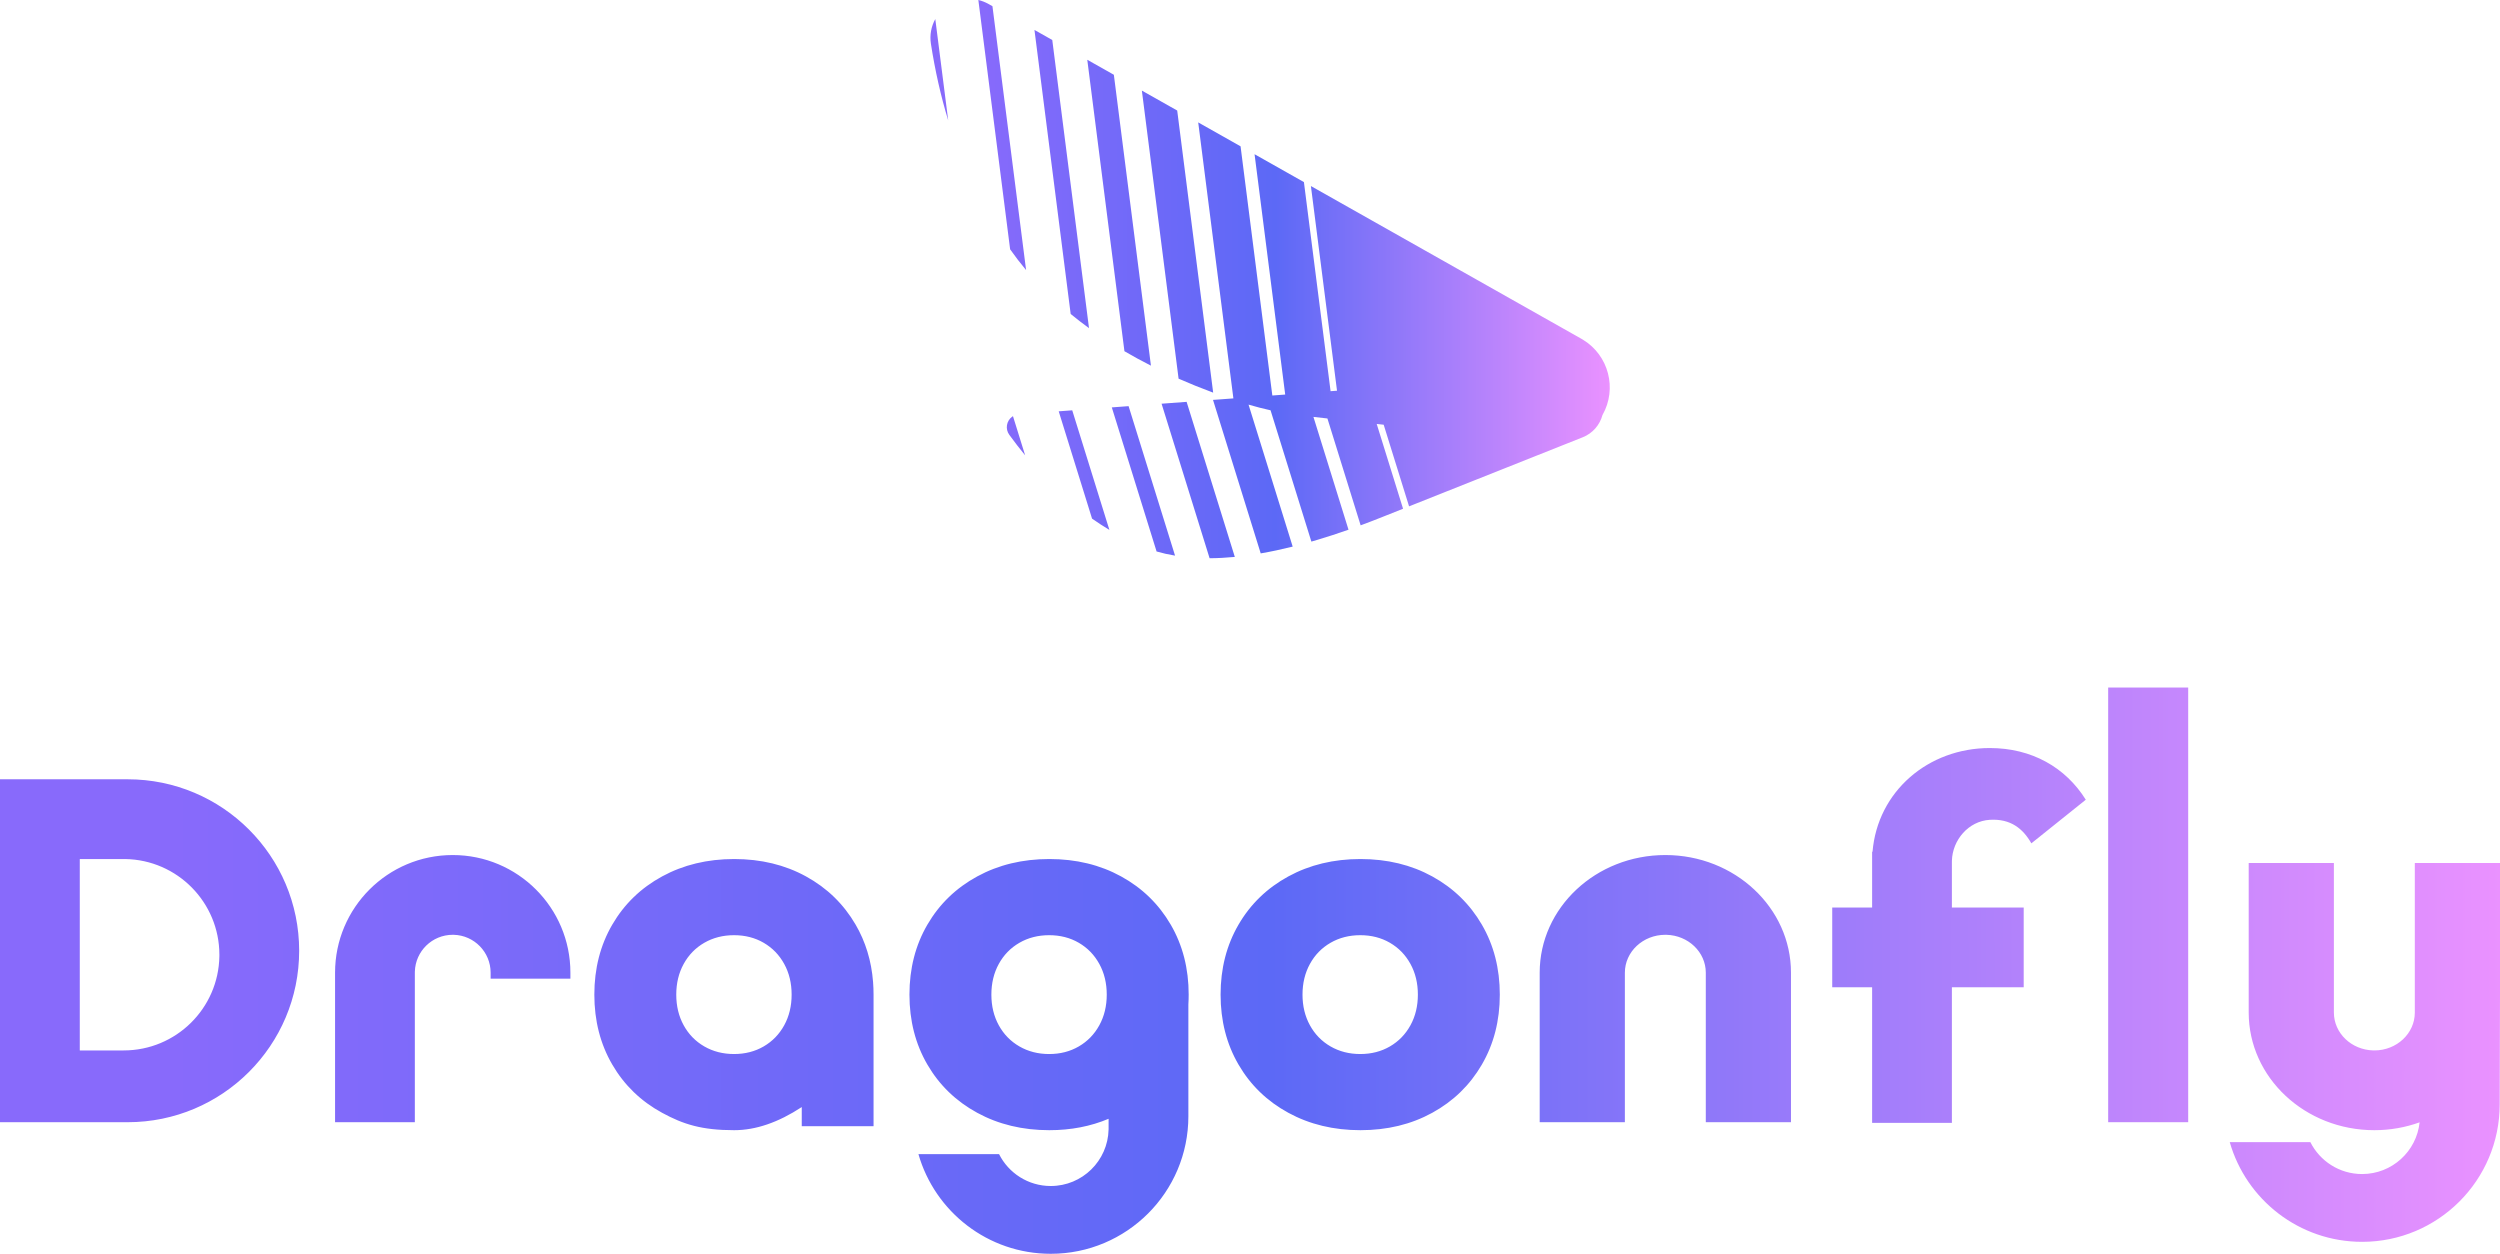
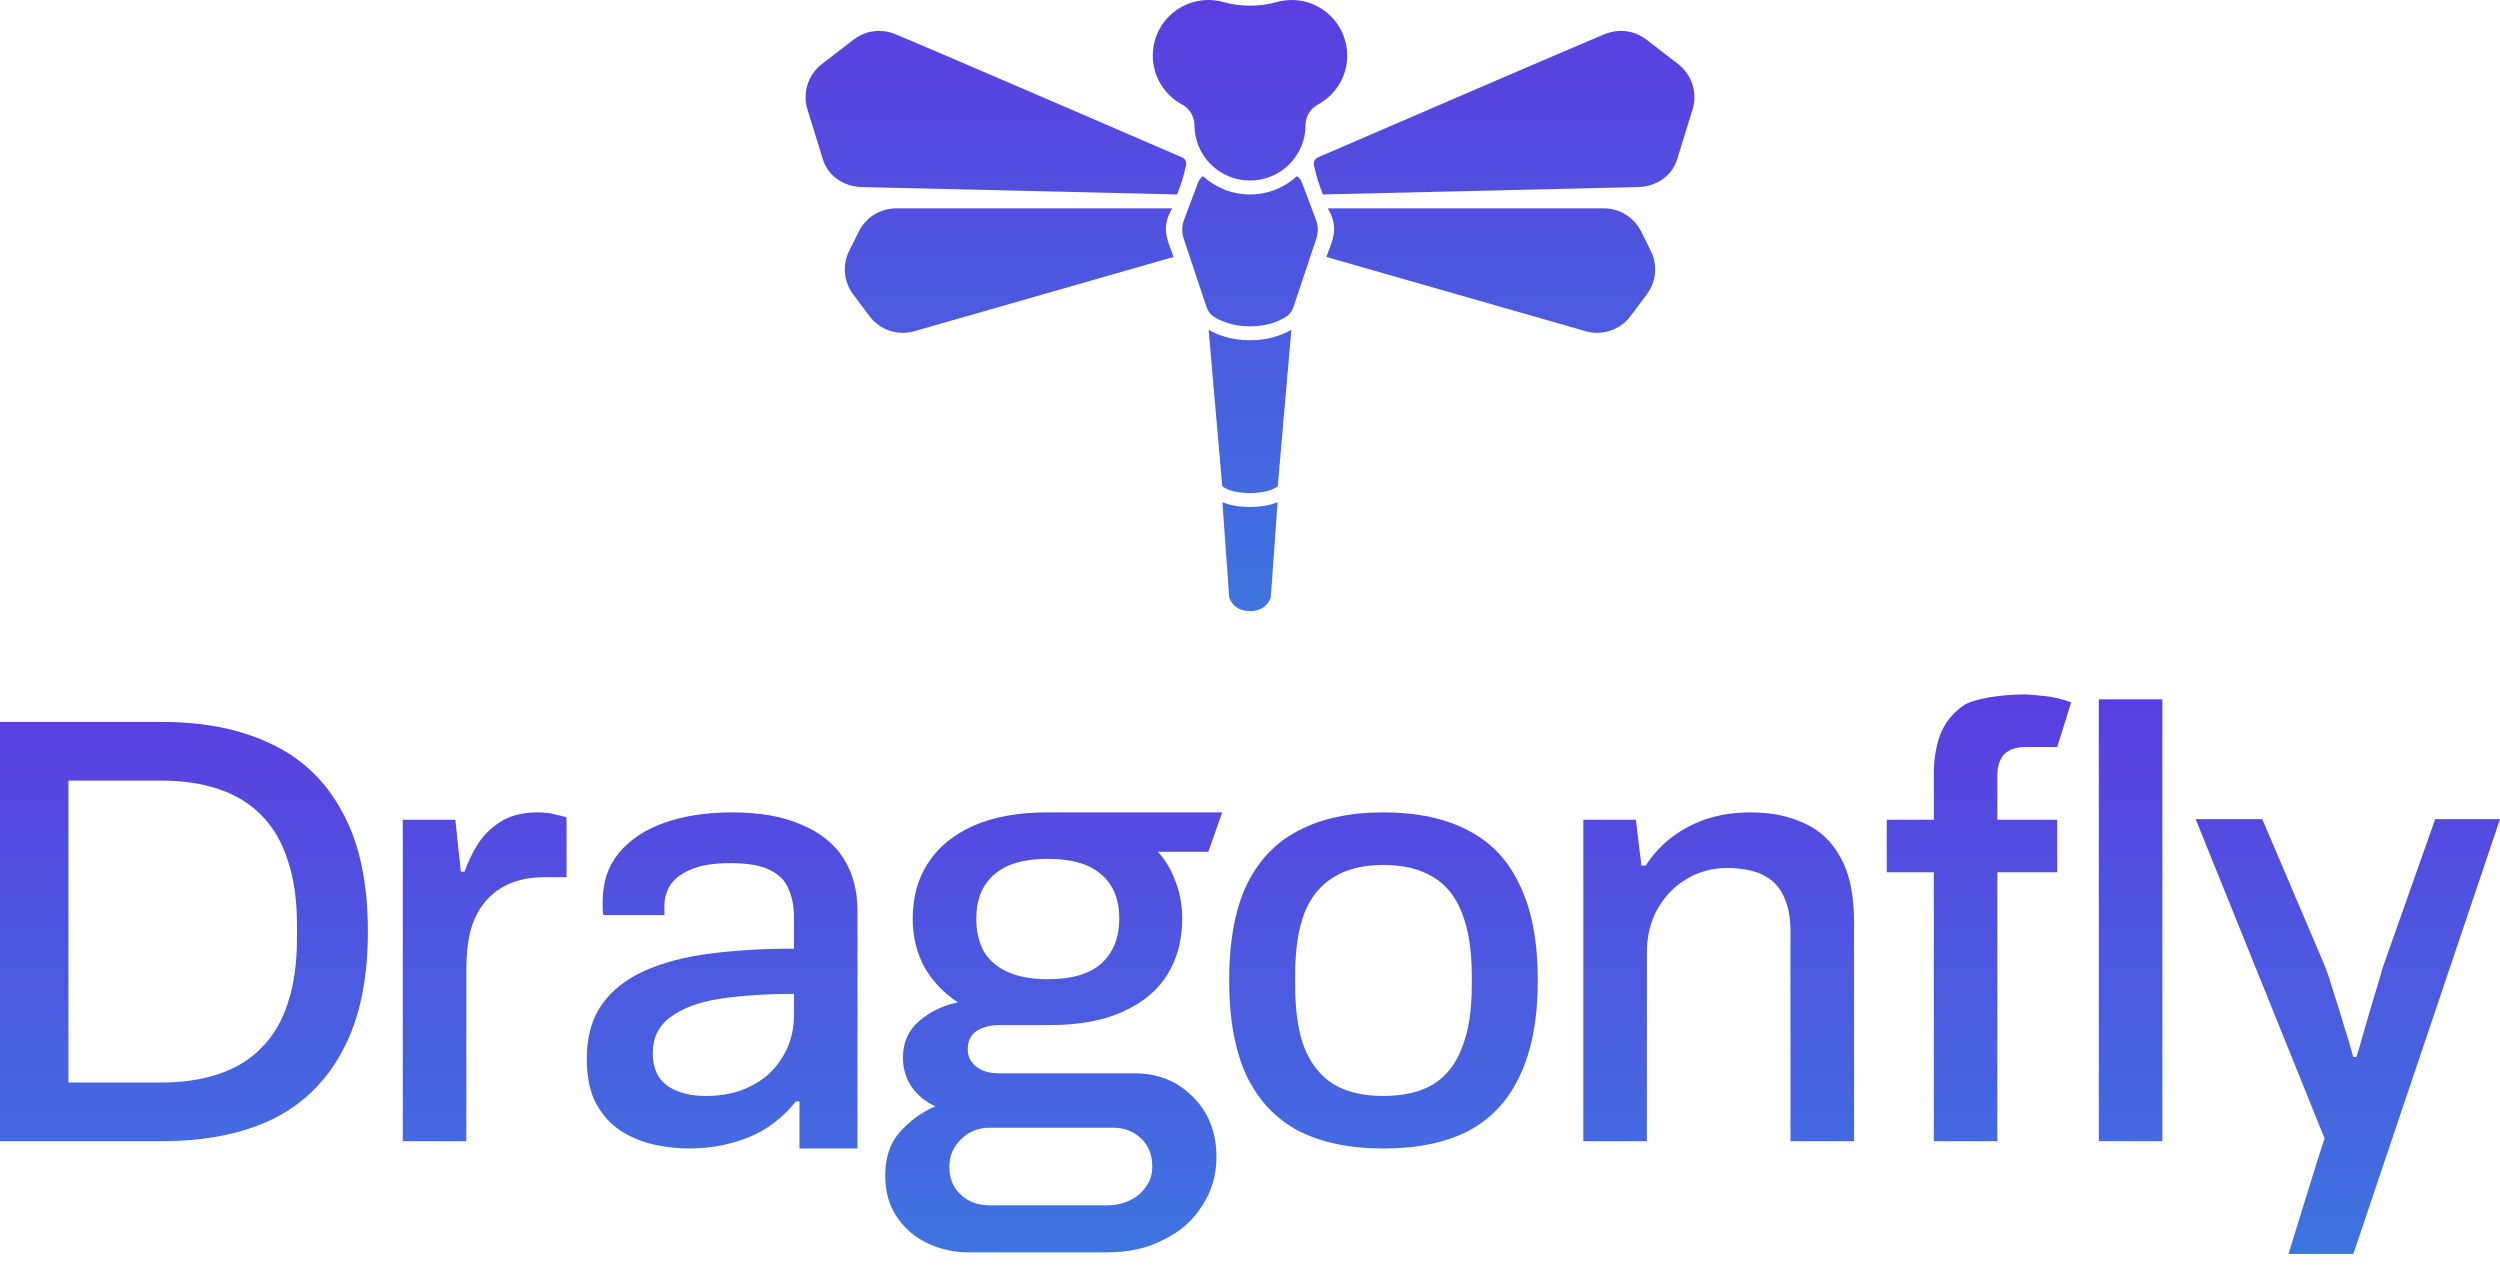
- <svg xmlns="http://www.w3.org/2000/svg" width="329px" height="165px" viewBox="0 0 329 165" version="1.1">
+ <svg xmlns="http://www.w3.org/2000/svg" width="600" height="304" viewBox="0 0 600 304" fill="none">
+   <path d="M293.371 120.52L295.001 143.333C295.001 143.333 295.834 146.667 300.001 146.667C304.167 146.667 305.001 143.333 305.001 143.333L306.63 120.52C306.57 120.545 306.509 120.57 306.447 120.595C304.969 121.186 302.877 121.667 300.001 121.667C297.125 121.667 295.033 121.186 293.555 120.595C293.492 120.57 293.431 120.545 293.371 120.52Z" fill="url(#paint0_linear_1356_82148)" />
+   <path d="M290.071 79.141L293.334 116.667C293.334 116.667 295.001 118.333 300.001 118.333C305.001 118.333 306.668 116.667 306.668 116.667L309.931 79.141C307.884 80.332 304.562 81.667 300.001 81.667C295.438 81.667 292.117 80.332 290.071 79.141Z" fill="url(#paint1_linear_1356_82148)" />
+   <path d="M288.725 42.274C288.189 42.651 287.764 43.187 287.523 43.83L284.163 52.79C283.626 54.22 283.597 55.79 284.08 57.239L289.503 73.507C289.83 74.489 290.378 75.391 291.247 75.953C292.77 76.939 295.688 78.333 300.001 78.333C304.313 78.333 307.231 76.939 308.754 75.953C309.623 75.391 310.171 74.489 310.498 73.507L315.921 57.239C316.404 55.79 316.375 54.22 315.838 52.79L312.478 43.83C312.237 43.187 311.812 42.651 311.276 42.274C308.308 45.002 304.349 46.667 300.001 46.667C295.652 46.667 291.693 45.002 288.725 42.274Z" fill="url(#paint2_linear_1356_82148)" />
+   <path d="M286.667 30C286.667 28.006 285.484 26.04 283.724 25.1C279.525 22.855 276.667 18.428 276.667 13.333C276.667 5.97 282.637 0 290.001 0C291.287 0 292.531 0.182 293.707 0.522C297.56 1.635 302.441 1.635 306.294 0.522C307.471 0.182 308.715 0 310.001 0C317.365 0 323.334 5.97 323.334 13.333C323.334 18.428 320.477 22.855 316.277 25.1C314.518 26.04 313.334 28.006 313.334 30C313.334 37.364 307.365 43.333 300.001 43.333C292.637 43.333 286.667 37.364 286.667 30Z" fill="url(#paint3_linear_1356_82148)" />
+   <path d="M215.001 50H281.334C278.334 55 280.509 58.193 281.667 61.667L219.391 79.501C215.414 80.622 211.158 79.181 208.679 75.876L204.76 70.65C202.488 67.62 202.122 63.566 203.816 60.178L206.141 55.528C207.822 52.167 211.244 50.032 215.001 50Z" fill="url(#paint4_linear_1356_82148)" />
+   <path d="M282.501 46.667L206.667 44.888C202.434 44.711 198.73 42.27 197.484 38.221L193.777 26.246C193.481 25.285 193.337 24.304 193.334 23.333C193.326 20.274 194.724 17.314 197.234 15.381L204.884 9.492C207.751 7.284 211.588 6.798 214.916 8.221C223.481 11.75 274.875 33.957 283.709 37.775C284.467 38.102 284.844 38.924 284.641 39.724C284.498 40.294 284.328 40.98 284.167 41.667C283.698 43.671 282.501 46.667 282.501 46.667Z" fill="url(#paint5_linear_1356_82148)" />
+   <path d="M385.001 50H318.667C321.667 55 319.492 58.193 318.334 61.667L380.61 79.501C384.587 80.622 388.843 79.181 391.322 75.876L395.241 70.65C397.514 67.62 397.879 63.566 396.185 60.178L393.86 55.528C392.18 52.167 388.758 50.032 385.001 50Z" fill="url(#paint6_linear_1356_82148)" />
+   <path d="M317.501 46.667L393.334 44.888C397.567 44.711 401.271 42.27 402.517 38.221L406.225 26.246C406.52 25.285 406.665 24.304 406.667 23.333C406.676 20.274 405.277 17.314 402.767 15.381L395.118 9.492C392.25 7.284 388.413 6.798 385.086 8.221C376.52 11.75 325.126 33.957 316.293 37.775C315.535 38.102 315.158 38.924 315.36 39.724C315.504 40.294 315.673 40.98 315.834 41.667C316.303 43.671 317.501 46.667 317.501 46.667Z" fill="url(#paint7_linear_1356_82148)" />
+   <path d="M465.582 176.493C464.604 179.329 464.115 182.36 464.115 185.587V196.733H452.822V209.347H464.115V273.88H479.369V209.347H493.742V196.733H479.369V186.173C479.369 183.924 479.907 182.213 480.982 181.04C482.155 179.867 483.915 179.28 486.262 179.28H493.742L497.076 168.573C496.098 168.182 494.973 167.84 493.702 167.547C492.431 167.253 491.062 167.058 489.595 166.96C488.227 166.764 486.858 166.667 485.489 166.667C480.698 166.667 473.649 167.596 471.009 169.453C468.467 171.311 466.658 173.658 465.582 176.493Z" fill="url(#paint8_linear_1356_82148)" />
+   <path fill-rule="evenodd" clip-rule="evenodd" d="M65.413 268.6C58.08 272.12 49.231 273.88 38.867 273.88H0V173.267H38.867C49.231 173.267 58.08 175.076 65.413 178.693C72.747 182.213 78.369 187.689 82.28 195.12C86.289 202.453 88.293 211.938 88.293 223.573C88.293 235.111 86.289 244.596 82.28 252.027C78.369 259.458 72.747 264.982 65.413 268.6ZM52.507 189.4C48.498 188.031 43.902 187.347 38.72 187.347H16.427V259.8H38.72C43.902 259.8 48.498 259.116 52.507 257.747C56.613 256.378 60.036 254.276 62.773 251.44C65.609 248.604 67.711 245.036 69.08 240.733C70.547 236.333 71.28 231.151 71.28 225.187V222.107C71.28 216.044 70.547 210.862 69.08 206.56C67.711 202.16 65.609 198.542 62.773 195.707C60.036 192.871 56.613 190.769 52.507 189.4Z" fill="url(#paint9_linear_1356_82148)" />
+   <path d="M112.947 223.28C112.262 226.018 111.92 229.098 111.92 232.52V273.88H96.666V196.733H109.28L110.6 209.2H111.48C112.36 206.756 113.484 204.458 114.853 202.307C116.32 200.156 118.178 198.396 120.427 197.027C122.773 195.658 125.609 194.973 128.933 194.973C130.498 194.973 131.867 195.12 133.04 195.413C134.311 195.707 135.289 195.951 135.973 196.147V210.52H130.84C127.711 210.52 124.924 211.009 122.48 211.987C120.133 212.964 118.129 214.431 116.467 216.387C114.902 218.244 113.729 220.542 112.947 223.28Z" fill="url(#paint10_linear_1356_82148)" />
+   <path fill-rule="evenodd" clip-rule="evenodd" d="M157.256 274.76C160.092 275.347 162.732 275.64 165.176 275.64C169.185 275.64 172.803 275.151 176.03 274.173C179.256 273.293 182.092 272.022 184.536 270.36C187.078 268.6 189.23 266.596 190.99 264.347H191.87V275.64L205.8 275.627L205.803 218.733C205.803 213.747 204.678 209.493 202.43 205.973C200.181 202.453 196.807 199.764 192.31 197.907C187.91 195.951 182.385 194.973 175.736 194.973C169.576 194.973 164.15 195.804 159.456 197.467C154.763 199.129 151.096 201.573 148.456 204.8C145.914 207.929 144.643 211.791 144.643 216.387V218.147C144.643 218.636 144.692 219.124 144.79 219.613H159.456V217.413C159.456 215.653 159.896 214.04 160.776 212.573C161.754 211.009 163.367 209.738 165.616 208.76C167.963 207.684 171.19 207.147 175.296 207.147C179.403 207.147 182.532 207.684 184.683 208.76C186.932 209.836 188.447 211.351 189.23 213.307C190.11 215.262 190.55 217.511 190.55 220.053V227.68C183.314 227.68 176.616 228.071 170.456 228.853C164.394 229.636 159.163 231.004 154.763 232.96C150.363 234.916 146.941 237.604 144.496 241.027C142.052 244.449 140.83 248.8 140.83 254.08C140.83 258.578 141.612 262.244 143.176 265.08C144.741 267.818 146.745 269.969 149.19 271.533C151.732 273.098 154.421 274.173 157.256 274.76ZM177.79 261.707C175.247 262.587 172.461 263.027 169.43 263.027C166.79 263.027 164.492 262.636 162.536 261.853C160.581 261.071 159.114 259.947 158.136 258.48C157.158 256.916 156.67 255.009 156.67 252.76C156.67 249.044 158.087 246.16 160.923 244.107C163.758 241.956 167.718 240.489 172.803 239.707C177.887 238.924 183.803 238.533 190.55 238.533V243.667C190.55 246.502 190.012 249.142 188.936 251.587C187.861 253.933 186.394 255.987 184.536 257.747C182.678 259.409 180.43 260.729 177.79 261.707Z" fill="url(#paint11_linear_1356_82148)" />
+   <path fill-rule="evenodd" clip-rule="evenodd" d="M232.548 300.573C229.028 300.573 225.703 299.84 222.574 298.373C219.543 296.907 217.099 294.804 215.241 292.067C213.383 289.329 212.454 286.004 212.454 282.093C212.454 277.791 213.628 274.32 215.974 271.68C218.419 268.942 221.254 266.889 224.481 265.52C222.134 264.444 220.228 262.88 218.761 260.827C217.392 258.773 216.708 256.427 216.708 253.787C216.708 250.169 218.028 247.236 220.668 244.987C223.308 242.738 226.388 241.271 229.908 240.587C226.485 238.338 223.796 235.502 221.841 232.08C219.983 228.658 219.054 224.796 219.054 220.493C219.054 215.311 220.276 210.862 222.721 207.147C225.165 203.333 228.783 200.351 233.574 198.2C238.463 196.049 244.379 194.973 251.321 194.973H293.333L290 204.427H277.915C279.607 206.317 280.911 208.446 281.828 210.813C283.099 213.747 283.734 216.973 283.734 220.493C283.734 225.578 282.561 230.027 280.214 233.84C277.868 237.653 274.299 240.636 269.508 242.787C264.814 244.938 258.996 246.013 252.054 246.013H240.028C237.681 246.013 235.774 246.502 234.308 247.48C232.939 248.458 232.254 249.924 232.254 251.88C232.254 253.542 232.939 254.911 234.308 255.987C235.676 257.062 237.485 257.6 239.734 257.6H272.294C277.965 257.6 282.659 259.507 286.374 263.32C290.09 267.036 291.948 271.827 291.948 277.693C291.948 281.996 290.823 285.858 288.574 289.28C286.423 292.8 283.343 295.538 279.334 297.493C275.423 299.547 270.876 300.573 265.694 300.573H232.548ZM230.494 286.64C232.352 288.4 234.699 289.28 237.534 289.28H265.548C267.601 289.28 269.459 288.889 271.121 288.107C272.783 287.324 274.103 286.2 275.081 284.733C276.059 283.364 276.548 281.8 276.548 280.04C276.548 277.107 275.619 274.809 273.761 273.147C272.001 271.484 269.801 270.653 267.161 270.653H237.534C234.796 270.653 232.499 271.582 230.641 273.44C228.783 275.2 227.854 277.4 227.854 280.04C227.854 282.778 228.734 284.978 230.494 286.64ZM251.468 235.013C257.236 235.013 261.539 233.742 264.374 231.2C267.21 228.56 268.628 224.991 268.628 220.493C268.628 215.898 267.21 212.378 264.374 209.933C261.539 207.391 257.236 206.12 251.468 206.12C245.699 206.12 241.396 207.391 238.561 209.933C235.725 212.378 234.308 215.898 234.308 220.493C234.308 223.427 234.894 226.018 236.068 228.267C237.339 230.418 239.245 232.08 241.788 233.253C244.428 234.427 247.654 235.013 251.468 235.013Z" fill="url(#paint12_linear_1356_82148)" />
+   <path fill-rule="evenodd" clip-rule="evenodd" d="M311.573 271.387C317.147 274.222 323.942 275.64 331.96 275.64C340.173 275.64 347.018 274.222 352.493 271.387C357.969 268.453 362.075 264.004 364.813 258.04C367.649 252.076 369.067 244.498 369.067 235.307C369.067 226.018 367.649 218.44 364.813 212.573C362.075 206.609 357.969 202.209 352.493 199.373C347.018 196.44 340.173 194.973 331.96 194.973C323.942 194.973 317.147 196.44 311.573 199.373C306.098 202.209 301.942 206.609 299.107 212.573C296.369 218.44 295 226.018 295 235.307C295 244.498 296.369 252.076 299.107 258.04C301.942 264.004 306.098 268.453 311.573 271.387ZM343.987 260.24C340.858 262.098 336.849 263.027 331.96 263.027C327.169 263.027 323.209 262.098 320.08 260.24C316.951 258.284 314.604 255.351 313.04 251.44C311.573 247.529 310.84 242.591 310.84 236.627V233.987C310.84 228.022 311.573 223.084 313.04 219.173C314.604 215.262 316.951 212.378 320.08 210.52C323.209 208.564 327.169 207.587 331.96 207.587C336.849 207.587 340.858 208.564 343.987 210.52C347.115 212.378 349.413 215.262 350.88 219.173C352.444 223.084 353.227 228.022 353.227 233.987V236.627C353.227 242.591 352.444 247.529 350.88 251.44C349.413 255.351 347.115 258.284 343.987 260.24Z" fill="url(#paint13_linear_1356_82148)" />
+   <path d="M397.893 218C396.133 221.031 395.253 224.6 395.253 228.707V273.88H380V196.733H392.613L393.933 207.733H394.96C396.818 204.898 399.018 202.551 401.56 200.693C404.102 198.836 406.889 197.418 409.92 196.44C413.049 195.462 416.471 194.973 420.187 194.973C425.075 194.973 429.378 195.853 433.093 197.613C436.809 199.276 439.693 202.013 441.747 205.827C443.898 209.64 444.973 214.773 444.973 221.227V273.88H429.72V223.573C429.72 220.64 429.329 218.196 428.547 216.24C427.862 214.284 426.836 212.72 425.467 211.547C424.098 210.373 422.484 209.542 420.627 209.053C418.769 208.564 416.715 208.32 414.467 208.32C410.947 208.32 407.72 209.2 404.787 210.96C401.951 212.622 399.653 214.969 397.893 218Z" fill="url(#paint14_linear_1356_82148)" />
+   <path d="M600 196.592L564.8 300.952H549.25C549.25 300.952 556.733 276.47 557.907 273.244L526.96 196.592H542.947L557.907 231.685C558.591 233.445 559.324 235.645 560.107 238.285C560.987 240.925 561.818 243.614 562.6 246.352C563.48 249.09 564.213 251.534 564.8 253.685H565.533C566.022 252.219 566.511 250.557 567 248.699C567.587 246.743 568.173 244.739 568.76 242.685C569.347 240.632 569.933 238.677 570.52 236.819C571.107 234.863 571.596 233.201 571.987 231.832L584.453 196.592H600Z" fill="url(#paint15_linear_1356_82148)" />
+   <path d="M503.715 167.84V273.88H518.969V167.84H503.715Z" fill="url(#paint16_linear_1356_82148)" />
  <defs>
-     <linearGradient x1="7.171%" y1="50%" x2="100%" y2="50%" id="linearGradient-1">
-       <stop stop-color="#886AFB" offset="0%" />
-       <stop stop-color="#5C69F6" offset="47.015%" />
-       <stop stop-color="#EB92FF" offset="100%" />
+     <linearGradient id="paint0_linear_1356_82148" x1="300.001" y1="0" x2="300.001" y2="146.667" gradientUnits="userSpaceOnUse">
+       <stop stop-color="#5A3EE0" />
+       <stop offset="1" stop-color="#3E74E0" />
    </linearGradient>
-     <linearGradient x1="7.171%" y1="50%" x2="100%" y2="50%" id="linearGradient-2">
-       <stop stop-color="#886AFB" offset="0%" />
-       <stop stop-color="#5C69F6" offset="47.015%" />
-       <stop stop-color="#EB92FF" offset="100%" />
+     <linearGradient id="paint1_linear_1356_82148" x1="300.001" y1="0" x2="300.001" y2="146.667" gradientUnits="userSpaceOnUse">
+       <stop stop-color="#5A3EE0" />
+       <stop offset="1" stop-color="#3E74E0" />
+     </linearGradient>
+     <linearGradient id="paint2_linear_1356_82148" x1="300.001" y1="0" x2="300.001" y2="146.667" gradientUnits="userSpaceOnUse">
+       <stop stop-color="#5A3EE0" />
+       <stop offset="1" stop-color="#3E74E0" />
+     </linearGradient>
+     <linearGradient id="paint3_linear_1356_82148" x1="300.001" y1="0" x2="300.001" y2="146.667" gradientUnits="userSpaceOnUse">
+       <stop stop-color="#5A3EE0" />
+       <stop offset="1" stop-color="#3E74E0" />
+     </linearGradient>
+     <linearGradient id="paint4_linear_1356_82148" x1="300.001" y1="0" x2="300.001" y2="146.667" gradientUnits="userSpaceOnUse">
+       <stop stop-color="#5A3EE0" />
+       <stop offset="1" stop-color="#3E74E0" />
+     </linearGradient>
+     <linearGradient id="paint5_linear_1356_82148" x1="300.001" y1="0" x2="300.001" y2="146.667" gradientUnits="userSpaceOnUse">
+       <stop stop-color="#5A3EE0" />
+       <stop offset="1" stop-color="#3E74E0" />
+     </linearGradient>
+     <linearGradient id="paint6_linear_1356_82148" x1="300.001" y1="0" x2="300.001" y2="146.667" gradientUnits="userSpaceOnUse">
+       <stop stop-color="#5A3EE0" />
+       <stop offset="1" stop-color="#3E74E0" />
+     </linearGradient>
+     <linearGradient id="paint7_linear_1356_82148" x1="300.001" y1="0" x2="300.001" y2="146.667" gradientUnits="userSpaceOnUse">
+       <stop stop-color="#5A3EE0" />
+       <stop offset="1" stop-color="#3E74E0" />
+     </linearGradient>
+     <linearGradient id="paint8_linear_1356_82148" x1="300" y1="166.667" x2="300" y2="300.952" gradientUnits="userSpaceOnUse">
+       <stop stop-color="#5A3EE0" />
+       <stop offset="1" stop-color="#3E74E0" />
+     </linearGradient>
+     <linearGradient id="paint9_linear_1356_82148" x1="300" y1="166.667" x2="300" y2="300.952" gradientUnits="userSpaceOnUse">
+       <stop stop-color="#5A3EE0" />
+       <stop offset="1" stop-color="#3E74E0" />
+     </linearGradient>
+     <linearGradient id="paint10_linear_1356_82148" x1="300" y1="166.667" x2="300" y2="300.952" gradientUnits="userSpaceOnUse">
+       <stop stop-color="#5A3EE0" />
+       <stop offset="1" stop-color="#3E74E0" />
+     </linearGradient>
+     <linearGradient id="paint11_linear_1356_82148" x1="300" y1="166.667" x2="300" y2="300.952" gradientUnits="userSpaceOnUse">
+       <stop stop-color="#5A3EE0" />
+       <stop offset="1" stop-color="#3E74E0" />
+     </linearGradient>
+     <linearGradient id="paint12_linear_1356_82148" x1="300" y1="166.667" x2="300" y2="300.952" gradientUnits="userSpaceOnUse">
+       <stop stop-color="#5A3EE0" />
+       <stop offset="1" stop-color="#3E74E0" />
+     </linearGradient>
+     <linearGradient id="paint13_linear_1356_82148" x1="300" y1="166.667" x2="300" y2="300.952" gradientUnits="userSpaceOnUse">
+       <stop stop-color="#5A3EE0" />
+       <stop offset="1" stop-color="#3E74E0" />
+     </linearGradient>
+     <linearGradient id="paint14_linear_1356_82148" x1="300" y1="166.667" x2="300" y2="300.952" gradientUnits="userSpaceOnUse">
+       <stop stop-color="#5A3EE0" />
+       <stop offset="1" stop-color="#3E74E0" />
+     </linearGradient>
+     <linearGradient id="paint15_linear_1356_82148" x1="300" y1="166.667" x2="300" y2="300.952" gradientUnits="userSpaceOnUse">
+       <stop stop-color="#5A3EE0" />
+       <stop offset="1" stop-color="#3E74E0" />
+     </linearGradient>
+     <linearGradient id="paint16_linear_1356_82148" x1="300" y1="166.667" x2="300" y2="300.952" gradientUnits="userSpaceOnUse">
+       <stop stop-color="#5A3EE0" />
+       <stop offset="1" stop-color="#3E74E0" />
    </linearGradient>
  </defs>
-   <g id="Dragonfly-Logo-Full-Copy" stroke="none" stroke-width="1" fill="none" fill-rule="evenodd">
-     <g id="Group" transform="translate(0, -0)">
-       <g id="Combined-Shape-2-Copy-3" transform="translate(0, 90.48382)" fill="url(#linearGradient-1)">
-         <path d="M261.856,7.958 C267.367,7.958 271.832,10.503 274.489,14.759 L267.327,20.499 L267.319,20.485 C266.226,18.571 264.604,17.236 261.856,17.404 C259.03,17.576 256.947,20.084 256.872,22.772 L256.87,22.914 L256.87,28.948 L266.319,28.948 L266.319,39.444 L256.87,39.444 L256.87,57.286 L246.371,57.286 L246.371,39.444 L241.121,39.444 L241.121,28.948 L246.371,28.948 L246.371,21.602 L246.425,21.602 C247.091,13.666 253.745,7.958 261.856,7.958 M0,57.199 L0,12.07 L16.798,12.07 C29.264,12.07 39.37,22.172 39.37,34.634 C39.37,47.096 29.264,57.199 16.798,57.199 L0,57.199 Z M10.499,47.753 L16.273,47.753 C23.161,47.753 28.758,42.227 28.87,35.367 L28.871,35.159 C28.871,28.273 23.343,22.678 16.481,22.566 L16.273,22.565 L10.499,22.565 L10.499,47.753 Z M179.032,22.565 C182.556,22.565 185.706,23.327 188.483,24.851 C191.26,26.376 193.436,28.491 195.011,31.196 C196.586,33.901 197.374,36.971 197.374,40.407 C197.374,43.842 196.586,46.912 195.011,49.618 C193.436,52.323 191.26,54.438 188.483,55.962 C185.706,57.486 182.556,58.249 179.032,58.249 C175.509,58.249 172.349,57.486 169.551,55.962 C166.753,54.438 164.566,52.323 162.991,49.618 C161.416,46.912 160.629,43.842 160.629,40.407 C160.629,36.971 161.416,33.901 162.991,31.196 C164.566,28.491 166.753,26.376 169.551,24.851 C172.349,23.327 175.509,22.565 179.032,22.565 Z M179.014,32.587 C177.558,32.587 176.252,32.921 175.096,33.589 C173.94,34.257 173.037,35.184 172.386,36.37 C171.736,37.556 171.41,38.901 171.41,40.407 C171.41,41.912 171.736,43.258 172.386,44.444 C173.037,45.629 173.94,46.556 175.096,47.224 C176.252,47.892 177.558,48.226 179.014,48.226 C180.47,48.226 181.771,47.892 182.919,47.224 C184.066,46.556 184.965,45.629 185.616,44.444 C186.267,43.258 186.592,41.912 186.592,40.407 C186.592,38.901 186.267,37.556 185.616,36.37 C184.965,35.184 184.066,34.257 182.919,33.589 C181.771,32.921 180.47,32.587 179.014,32.587 Z M106.068,24.851 C108.846,26.376 111.022,28.49 112.597,31.196 C113.912,33.455 114.678,35.969 114.895,38.737 C114.938,39.284 114.96,39.841 114.96,40.407 L114.96,47.247 L114.96,57.724 L105.511,57.724 L105.511,55.206 C102.417,57.234 99.453,58.249 96.618,58.249 C92.366,58.249 89.934,57.487 87.136,55.962 C84.338,54.438 82.152,52.323 80.577,49.617 C79.002,46.912 78.215,43.842 78.215,40.407 C78.215,36.972 79.002,33.901 80.577,31.196 C82.152,28.49 84.338,26.376 87.136,24.851 C89.934,23.327 93.095,22.565 96.618,22.565 C100.141,22.565 103.292,23.327 106.068,24.851 Z M96.6,32.587 C95.144,32.587 93.838,32.921 92.682,33.589 C91.526,34.258 90.623,35.184 89.972,36.37 C89.322,37.556 88.996,38.901 88.996,40.407 C88.996,41.912 89.322,43.258 89.972,44.444 C90.623,45.629 91.526,46.556 92.682,47.224 C93.838,47.892 95.144,48.226 96.6,48.226 C98.055,48.226 99.357,47.892 100.505,47.224 C101.652,46.556 102.551,45.629 103.202,44.444 C103.853,43.258 104.178,41.912 104.178,40.407 C104.178,38.901 103.853,37.556 103.202,36.37 C102.551,35.184 101.652,34.258 100.505,33.589 C99.357,32.921 98.055,32.587 96.6,32.587 M144.671,44.444 C144.02,45.629 143.121,46.556 141.974,47.224 C140.827,47.892 139.525,48.227 138.069,48.227 C136.614,48.227 135.308,47.892 134.152,47.224 C132.996,46.556 132.092,45.629 131.441,44.444 C130.791,43.258 130.465,41.912 130.465,40.407 C130.465,38.901 130.791,37.556 131.441,36.37 C132.092,35.184 132.996,34.257 134.152,33.589 C135.308,32.921 136.614,32.587 138.069,32.587 C139.525,32.587 140.827,32.921 141.974,33.589 C143.121,34.257 144.02,35.184 144.671,36.37 C145.322,37.556 145.648,38.901 145.648,40.407 C145.648,41.912 145.322,43.258 144.671,44.444 M156.429,40.407 C156.429,36.971 155.641,33.901 154.066,31.196 C152.491,28.491 150.315,26.376 147.538,24.852 C144.761,23.327 141.611,22.565 138.088,22.565 C134.564,22.565 131.404,23.327 128.606,24.852 C125.808,26.376 123.622,28.491 122.046,31.196 C120.471,33.901 119.684,36.971 119.684,40.407 C119.684,43.842 120.471,46.912 122.046,49.618 C123.622,52.323 125.808,54.438 128.606,55.962 C131.404,57.487 134.564,58.249 138.088,58.249 C140.934,58.249 143.532,57.743 145.891,56.748 L145.891,57.986 L145.89,58.151 C145.801,62.278 142.428,65.595 138.28,65.595 C135.303,65.595 132.725,63.887 131.475,61.398 L120.865,61.398 C123.031,68.972 130.008,74.516 138.28,74.516 C148.282,74.516 156.39,66.411 156.39,56.412 L156.39,41.705 C156.416,41.278 156.429,40.846 156.429,40.407 M307.14,23.09 L307.14,42.768 C307.14,45.474 309.443,47.676 312.314,47.751 L312.465,47.753 C315.406,47.753 317.79,45.522 317.79,42.768 L317.79,23.09 L329,23.09 L329,40.26 L328.961,54.838 C328.961,64.837 320.853,72.942 310.851,72.942 C302.579,72.942 295.602,67.397 293.436,59.824 L304.045,59.824 C305.296,62.313 307.874,64.021 310.851,64.021 C314.783,64.021 318.019,61.04 318.42,57.215 C316.572,57.882 314.564,58.249 312.465,58.249 C303.333,58.249 295.929,51.318 295.929,42.768 L295.929,23.09 L307.14,23.09 Z M219.158,22.04 C228.29,22.04 235.694,28.971 235.694,37.521 L235.694,57.199 L224.483,57.199 L224.483,37.521 C224.483,34.815 222.181,32.612 219.31,32.537 L219.158,32.535 C216.217,32.535 213.833,34.767 213.833,37.521 L213.833,57.199 L202.623,57.199 L202.623,37.521 C202.623,28.971 210.026,22.04 219.158,22.04 M277.435,0 L287.966,0 L287.966,57.199 L277.435,57.199 L277.435,0 Z M59.58,22.04 C68.132,22.04 75.065,28.971 75.065,37.521 L75.065,38.308 L64.566,38.308 L64.566,37.521 C64.566,34.815 62.41,32.612 59.721,32.537 L59.58,32.535 C56.873,32.535 54.67,34.691 54.595,37.379 L54.593,37.521 L54.593,57.199 L44.094,57.199 L44.094,37.521 C44.094,28.971 51.027,22.04 59.58,22.04" id="Combined-Shape" />
-       </g>
-       <g id="Group-2-Copy-9" transform="translate(122.4475, 0)" fill="url(#linearGradient-2)">
-         <path d="M33.712,52.884 L40.054,73.29 C38.906,73.401 37.8,73.459 36.735,73.463 L36.735,73.463 L30.416,53.128 L33.712,52.884 Z M26.075,53.449 L32.189,73.122 C31.345,72.983 30.535,72.801 29.759,72.575 L29.759,72.575 L23.866,53.613 L26.075,53.449 Z M35.237,16.108 L40.811,19.256 L44.991,52.049 L46.685,51.923 L42.653,20.296 L49.148,23.963 L52.657,51.481 L53.504,51.419 L50.068,24.483 L85.66,44.582 L85.878,44.71 C89.247,46.765 90.404,51.139 88.448,54.603 L88.448,54.603 L88.436,54.625 C88.088,55.927 87.145,57.026 85.842,57.544 L85.842,57.544 L62.986,66.636 L59.646,55.893 L58.727,55.791 L62.195,66.95 L59.543,68.006 L59.51,68.02 L59.51,68.02 L59.476,68.033 C58.505,68.421 57.551,68.789 56.613,69.135 L56.613,69.135 L52.241,55.07 L50.401,54.865 L55.016,69.71 C53.612,70.203 52.247,70.647 50.92,71.043 L50.129,71.274 L44.758,53.995 C43.784,53.78 42.818,53.531 41.861,53.248 L47.67,71.934 C46.217,72.296 44.814,72.593 43.462,72.827 L43.462,72.827 L37.185,52.627 L39.866,52.429 L35.237,16.108 Z M18.658,53.998 L23.548,69.734 C22.777,69.274 22.017,68.78 21.267,68.252 L21.267,68.252 L16.879,54.13 L18.658,53.998 Z M10.86,54.769 L12.461,59.922 C11.754,59.06 11.058,58.16 10.375,57.221 C9.821,56.459 9.991,55.392 10.753,54.838 L10.753,54.838 L10.86,54.769 Z M27.821,11.921 L32.473,14.547 L37.206,51.671 C35.635,51.089 34.118,50.477 32.655,49.834 L32.655,49.834 L27.821,11.921 Z M20.638,7.864 L24.136,9.84 L29.016,48.119 C27.811,47.509 26.649,46.876 25.528,46.22 L25.528,46.22 L20.638,7.864 Z M13.687,3.939 L16.031,5.263 L20.866,43.183 C20.032,42.578 19.228,41.957 18.453,41.32 L18.453,41.32 L13.687,3.939 Z M6.303,-0.001 C6.767,0.11 7.216,0.285 7.637,0.524 L7.637,0.524 L8.159,0.818 L12.586,35.54 C11.842,34.653 11.142,33.742 10.485,32.808 L10.485,32.808 Z M0.637,2.507 L2.338,15.853 C1.364,12.646 0.605,9.28 0.06,5.757 C-0.119,4.594 0.109,3.463 0.637,2.507 L0.637,2.507 Z" id="Combined-Shape" />
-       </g>
-     </g>
-   </g>
</svg>
